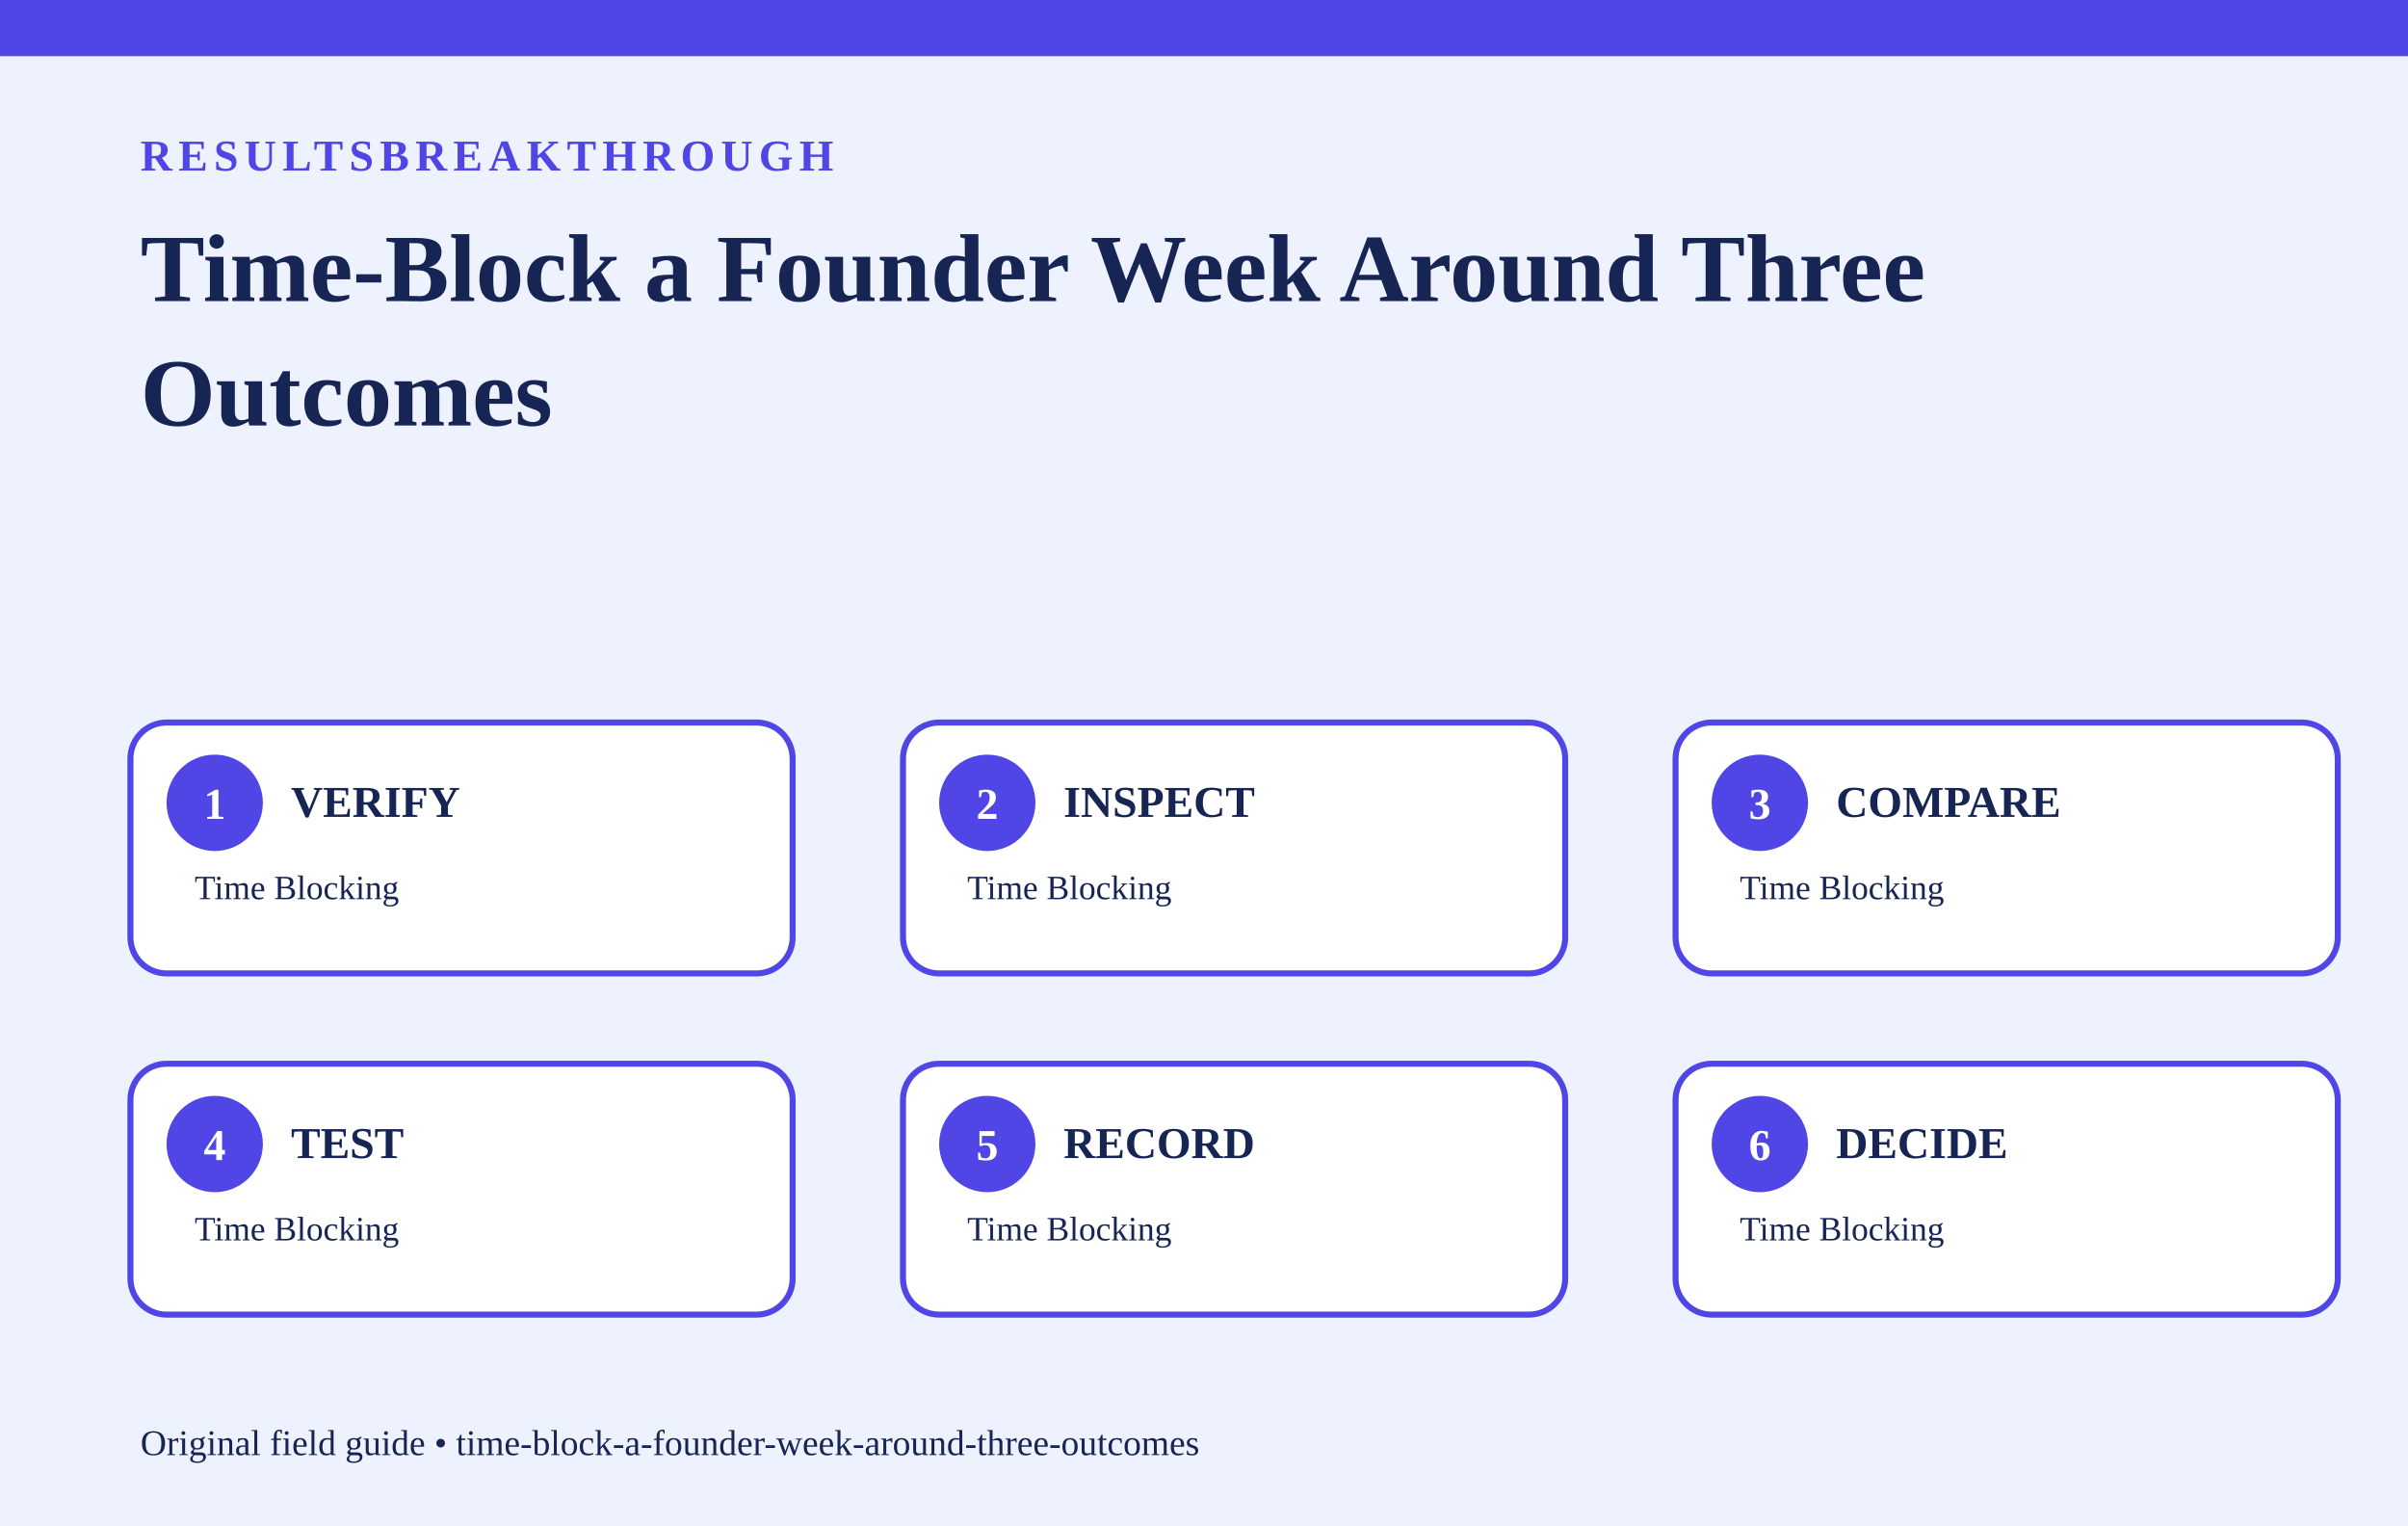
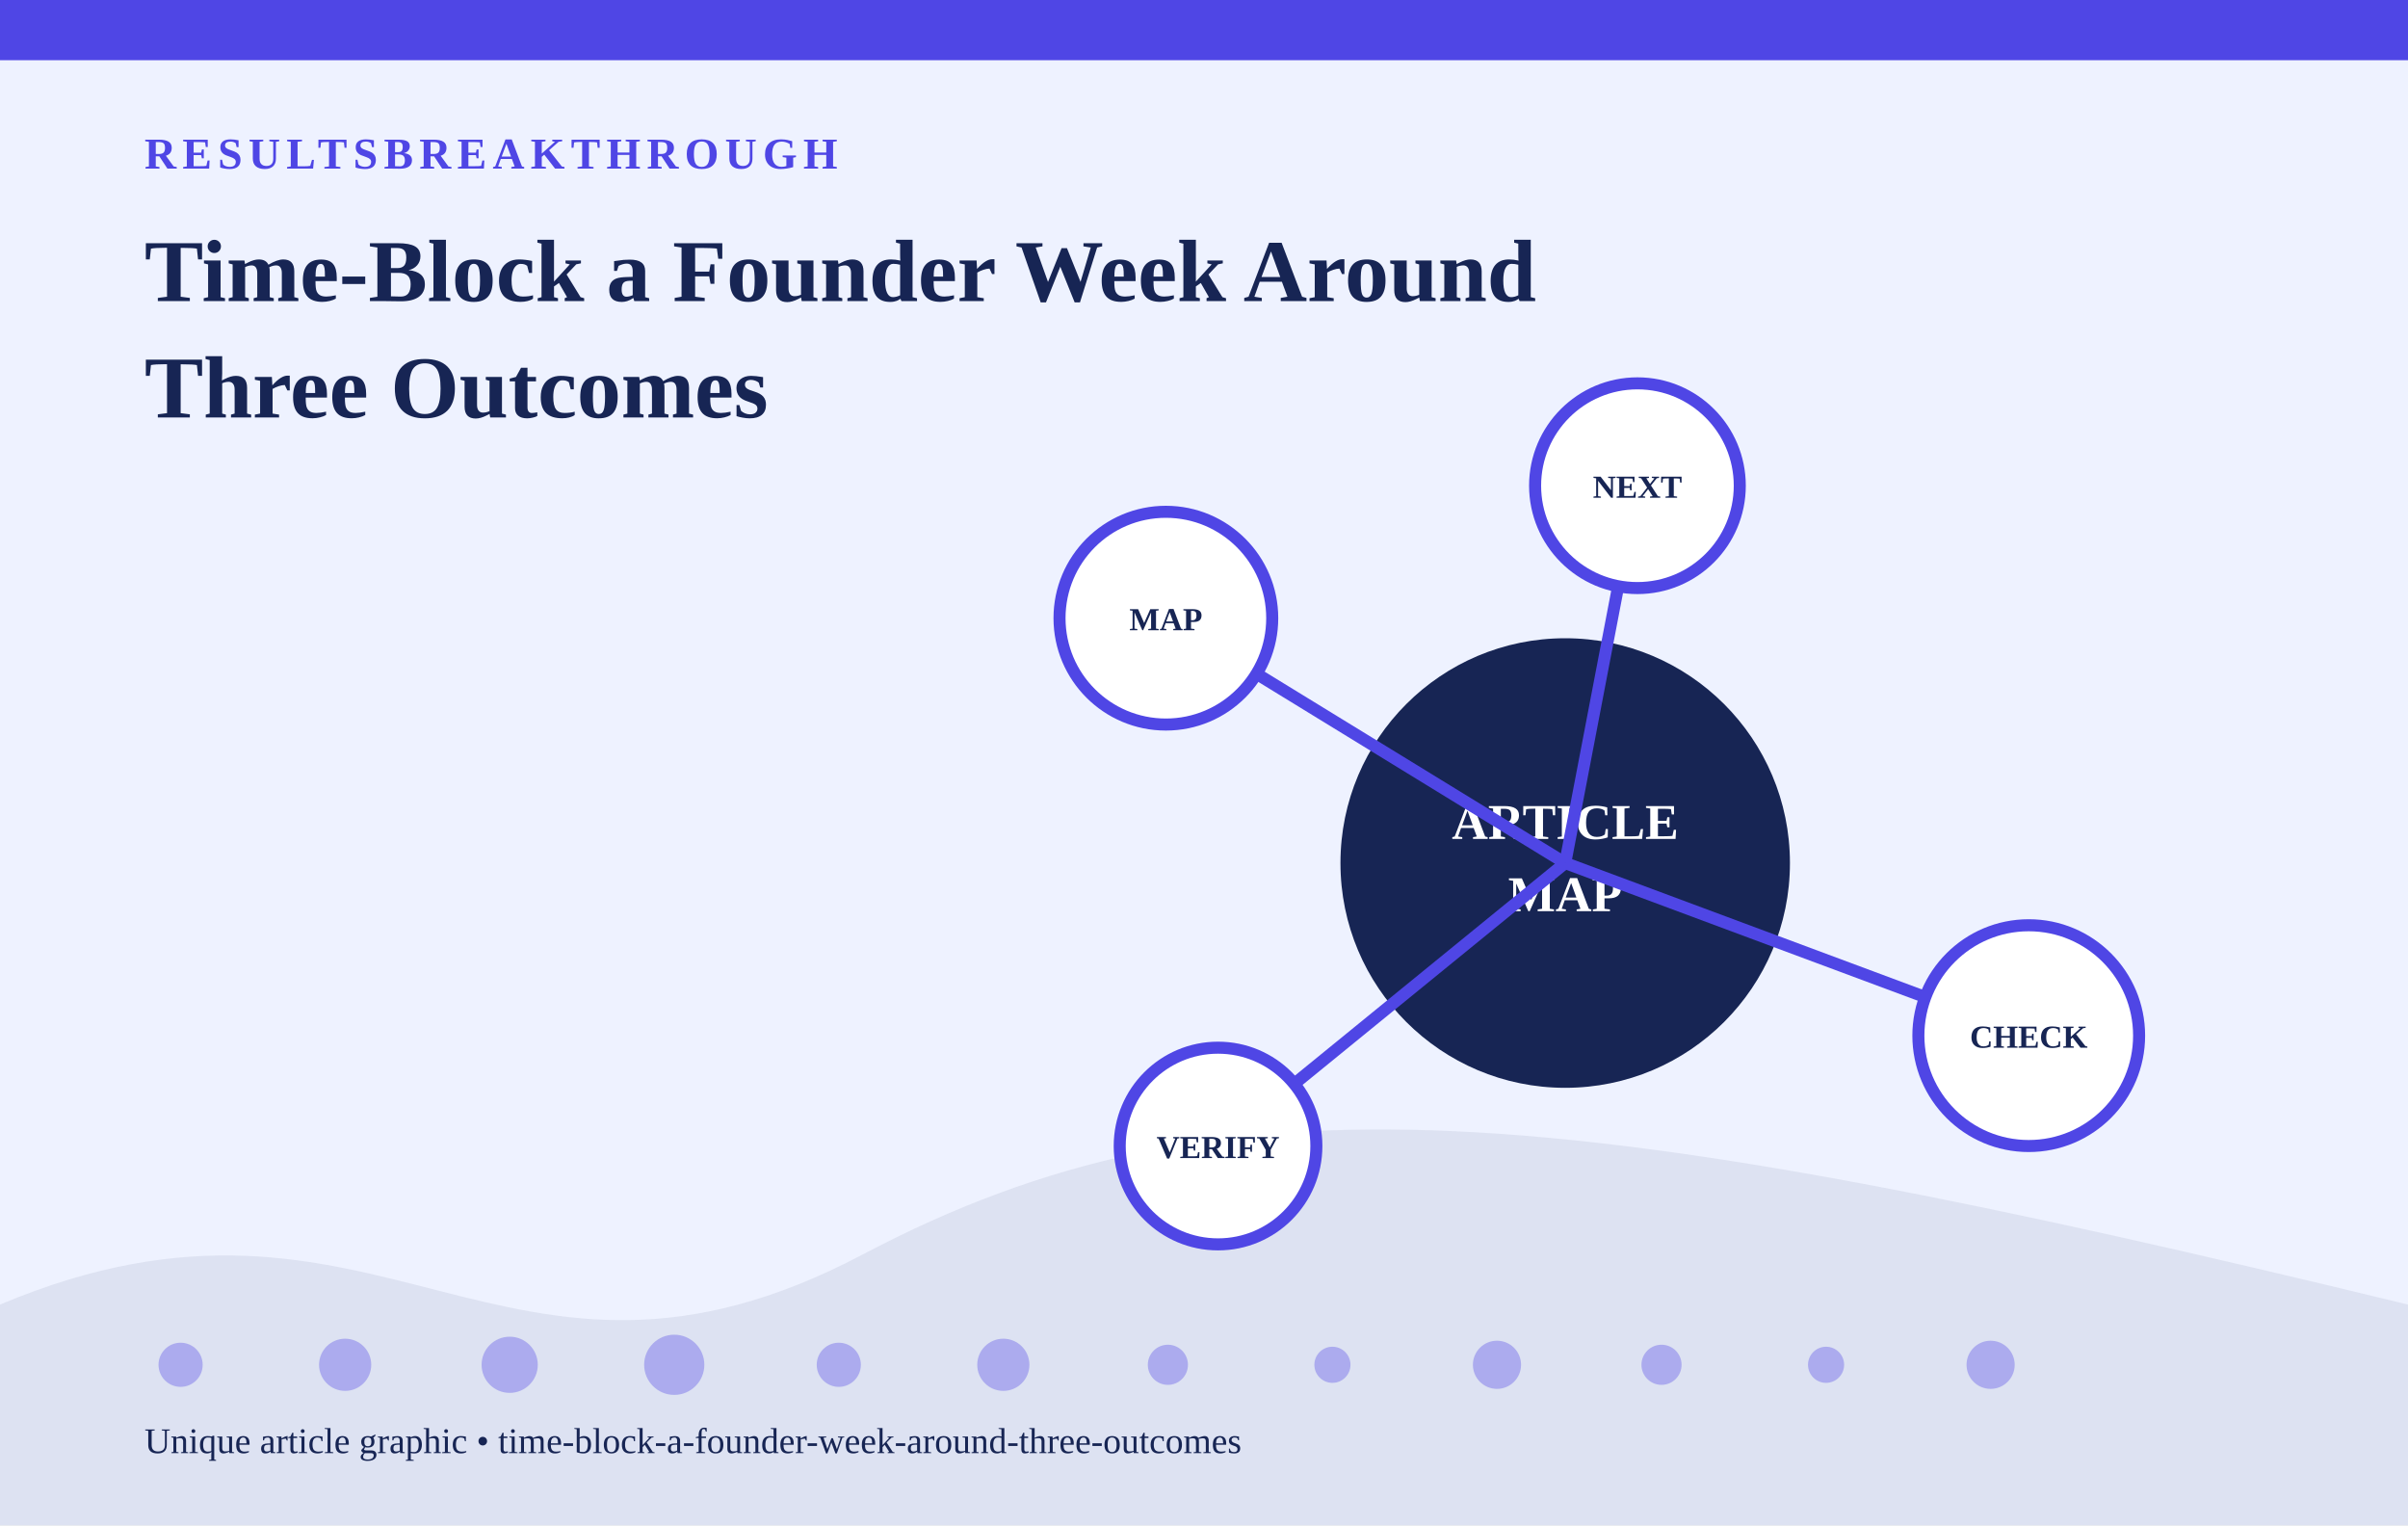
- <svg xmlns="http://www.w3.org/2000/svg" width="1200" height="760" viewBox="0 0 1200 760" role="img" aria-labelledby="t d">
-   <rect width="1200" height="760" fill="#EEF2FF" />
-   <rect width="1200" height="28" fill="#4F46E5" />
-   <text x="70" y="85" fill="#4F46E5" font-size="22" font-weight="700" letter-spacing="3">RESULTSBREAKTHROUGH</text>
-   <text x="70" y="150" fill="#172554" font-size="48" font-weight="700">Time-Block a Founder Week Around Three</text>
-   <text x="70" y="212" fill="#172554" font-size="48" font-weight="700">Outcomes</text>
-   <g transform="translate(65 360)">
-     <rect width="330" height="125" rx="18" fill="white" stroke="#4F46E5" stroke-width="3" />
-     <circle cx="42" cy="40" r="24" fill="#4F46E5" />
-     <text x="42" y="48" text-anchor="middle" fill="white" font-size="22" font-weight="700">1</text>
-     <text x="80" y="47" fill="#172554" font-size="22" font-weight="700">VERIFY</text>
-     <text x="32" y="88" fill="#172554" font-size="17">Time Blocking</text>
-   </g>
-   <g transform="translate(450 360)">
-     <rect width="330" height="125" rx="18" fill="white" stroke="#4F46E5" stroke-width="3" />
-     <circle cx="42" cy="40" r="24" fill="#4F46E5" />
-     <text x="42" y="48" text-anchor="middle" fill="white" font-size="22" font-weight="700">2</text>
-     <text x="80" y="47" fill="#172554" font-size="22" font-weight="700">INSPECT</text>
-     <text x="32" y="88" fill="#172554" font-size="17">Time Blocking</text>
-   </g>
-   <g transform="translate(835 360)">
-     <rect width="330" height="125" rx="18" fill="white" stroke="#4F46E5" stroke-width="3" />
-     <circle cx="42" cy="40" r="24" fill="#4F46E5" />
-     <text x="42" y="48" text-anchor="middle" fill="white" font-size="22" font-weight="700">3</text>
-     <text x="80" y="47" fill="#172554" font-size="22" font-weight="700">COMPARE</text>
-     <text x="32" y="88" fill="#172554" font-size="17">Time Blocking</text>
-   </g>
-   <g transform="translate(65 530)">
-     <rect width="330" height="125" rx="18" fill="white" stroke="#4F46E5" stroke-width="3" />
-     <circle cx="42" cy="40" r="24" fill="#4F46E5" />
-     <text x="42" y="48" text-anchor="middle" fill="white" font-size="22" font-weight="700">4</text>
-     <text x="80" y="47" fill="#172554" font-size="22" font-weight="700">TEST</text>
-     <text x="32" y="88" fill="#172554" font-size="17">Time Blocking</text>
-   </g>
-   <g transform="translate(450 530)">
-     <rect width="330" height="125" rx="18" fill="white" stroke="#4F46E5" stroke-width="3" />
-     <circle cx="42" cy="40" r="24" fill="#4F46E5" />
-     <text x="42" y="48" text-anchor="middle" fill="white" font-size="22" font-weight="700">5</text>
-     <text x="80" y="47" fill="#172554" font-size="22" font-weight="700">RECORD</text>
-     <text x="32" y="88" fill="#172554" font-size="17">Time Blocking</text>
-   </g>
-   <g transform="translate(835 530)">
-     <rect width="330" height="125" rx="18" fill="white" stroke="#4F46E5" stroke-width="3" />
-     <circle cx="42" cy="40" r="24" fill="#4F46E5" />
-     <text x="42" y="48" text-anchor="middle" fill="white" font-size="22" font-weight="700">6</text>
-     <text x="80" y="47" fill="#172554" font-size="22" font-weight="700">DECIDE</text>
-     <text x="32" y="88" fill="#172554" font-size="17">Time Blocking</text>
-   </g>
-   <text x="70" y="725" fill="#172554" font-size="18">Original field guide • time-block-a-founder-week-around-three-outcomes</text>
+ <svg xmlns="http://www.w3.org/2000/svg" width="1200" height="760" viewBox="0 0 1200 760" role="img" aria-labelledby="title desc">
+   <rect width="1200" height="760" fill="#eef2ff" />
+   <rect width="1200" height="30" fill="#4f46e5" />
+   <path d="M0 650 C190 570 250 720 430 625 S780 548 1200 650 L1200 760 L0 760 Z" fill="#172554" opacity="0.08" />
+   <text x="72" y="84" fill="#4f46e5" font-size="22" font-weight="800" letter-spacing="3">RESULTSBREAKTHROUGH</text>
+   <text x="72" y="150" fill="#172554" font-size="44" font-weight="800">Time-Block a Founder Week Around</text>
+   <text x="72" y="208" fill="#172554" font-size="44" font-weight="800">Three Outcomes</text>
+   <circle cx="780" cy="430" r="112" fill="#172554" />
+   <text x="780" y="418" text-anchor="middle" fill="white" font-size="25" font-weight="800">ARTICLE</text>
+   <text x="780" y="454" text-anchor="middle" fill="white" font-size="25" font-weight="800">MAP</text>
+   <line x1="780" y1="430" x2="1011" y2="516" stroke="#4f46e5" stroke-width="6" />
+   <circle cx="1011" cy="516" r="55" fill="white" stroke="#4f46e5" stroke-width="6" />
+   <text x="1011" y="522" text-anchor="middle" fill="#172554" font-size="16" font-weight="800">CHECK</text>
+   <line x1="780" y1="430" x2="607" y2="571" stroke="#4f46e5" stroke-width="6" />
+   <circle cx="607" cy="571" r="49" fill="white" stroke="#4f46e5" stroke-width="6" />
+   <text x="607" y="577" text-anchor="middle" fill="#172554" font-size="16" font-weight="800">VERIFY</text>
+   <line x1="780" y1="430" x2="581" y2="308" stroke="#4f46e5" stroke-width="6" />
+   <circle cx="581" cy="308" r="53" fill="white" stroke="#4f46e5" stroke-width="6" />
+   <text x="581" y="314" text-anchor="middle" fill="#172554" font-size="16" font-weight="800">MAP</text>
+   <line x1="780" y1="430" x2="816" y2="242" stroke="#4f46e5" stroke-width="6" />
+   <circle cx="816" cy="242" r="51" fill="white" stroke="#4f46e5" stroke-width="6" />
+   <text x="816" y="248" text-anchor="middle" fill="#172554" font-size="16" font-weight="800">NEXT</text>
+   <circle cx="90" cy="680" r="11" fill="#4f46e5" opacity="0.35" />
+   <circle cx="172" cy="680" r="13" fill="#4f46e5" opacity="0.35" />
+   <circle cx="254" cy="680" r="14" fill="#4f46e5" opacity="0.35" />
+   <circle cx="336" cy="680" r="15" fill="#4f46e5" opacity="0.35" />
+   <circle cx="418" cy="680" r="11" fill="#4f46e5" opacity="0.35" />
+   <circle cx="500" cy="680" r="13" fill="#4f46e5" opacity="0.35" />
+   <circle cx="582" cy="680" r="10" fill="#4f46e5" opacity="0.35" />
+   <circle cx="664" cy="680" r="9" fill="#4f46e5" opacity="0.35" />
+   <circle cx="746" cy="680" r="12" fill="#4f46e5" opacity="0.35" />
+   <circle cx="828" cy="680" r="10" fill="#4f46e5" opacity="0.35" />
+   <circle cx="910" cy="680" r="9" fill="#4f46e5" opacity="0.35" />
+   <circle cx="992" cy="680" r="12" fill="#4f46e5" opacity="0.35" />
+   <text x="72" y="724" fill="#172554" font-size="18">Unique article graphic • time-block-a-founder-week-around-three-outcomes</text>
</svg>
